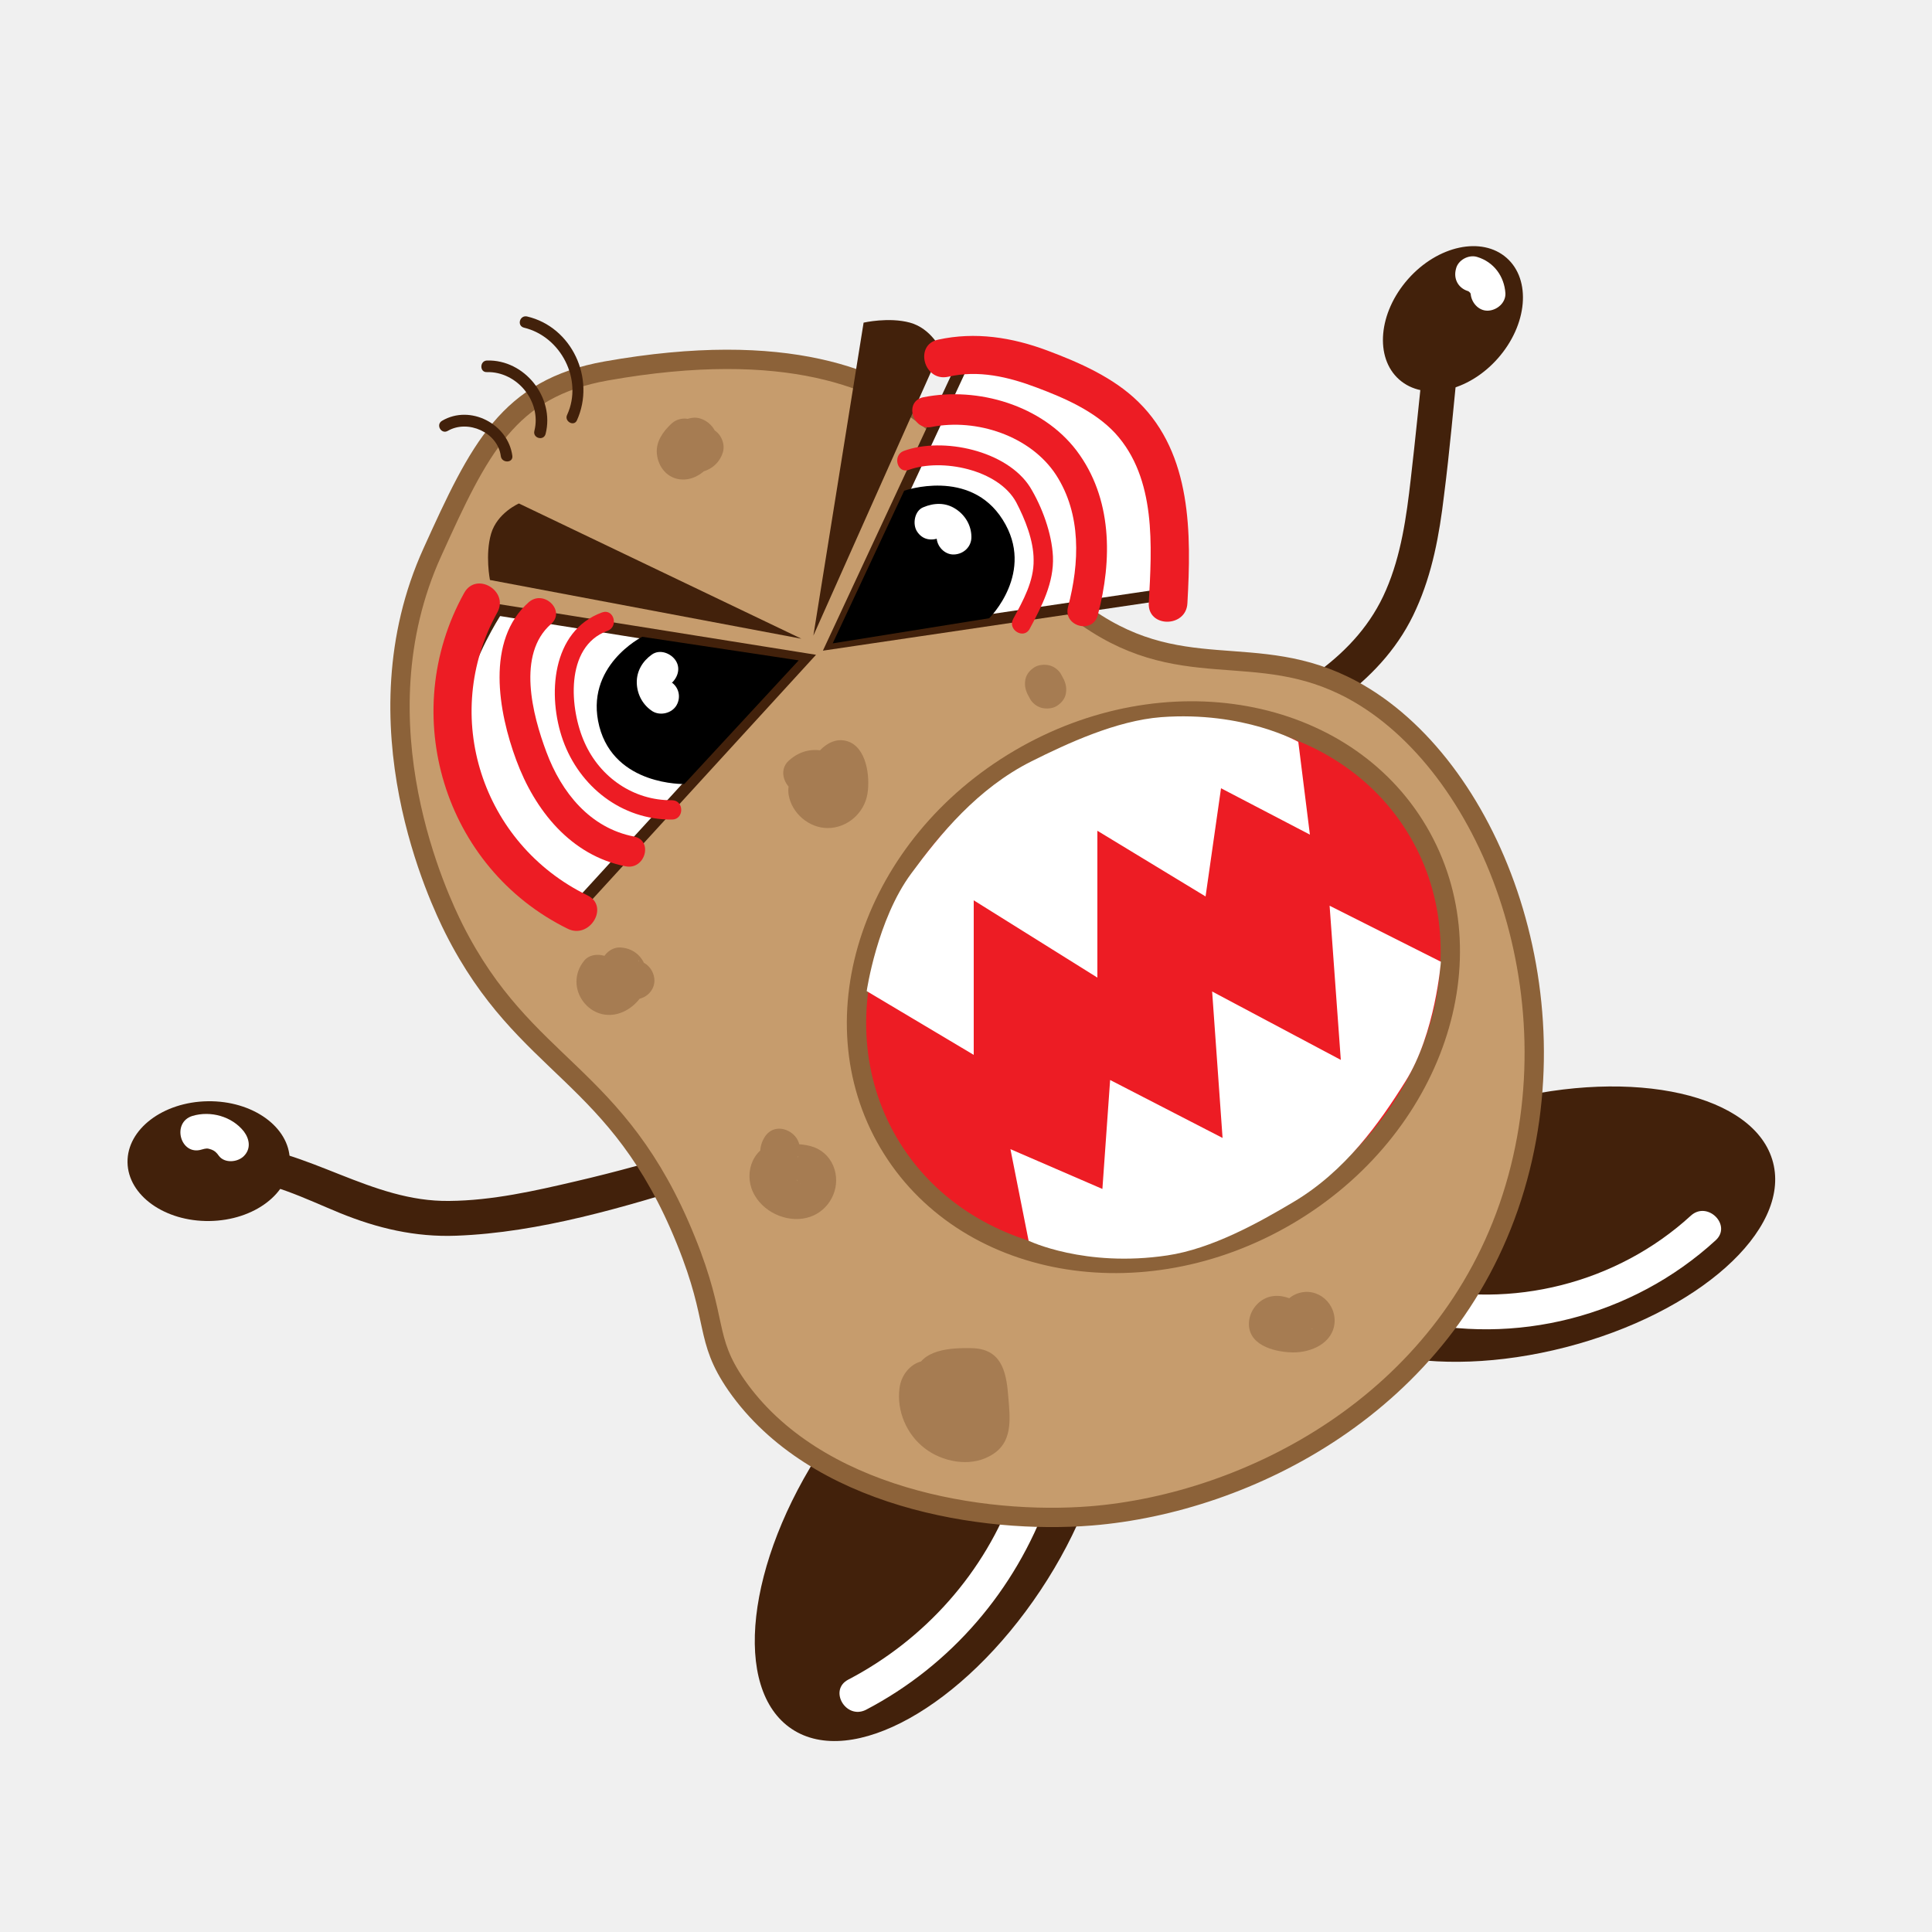
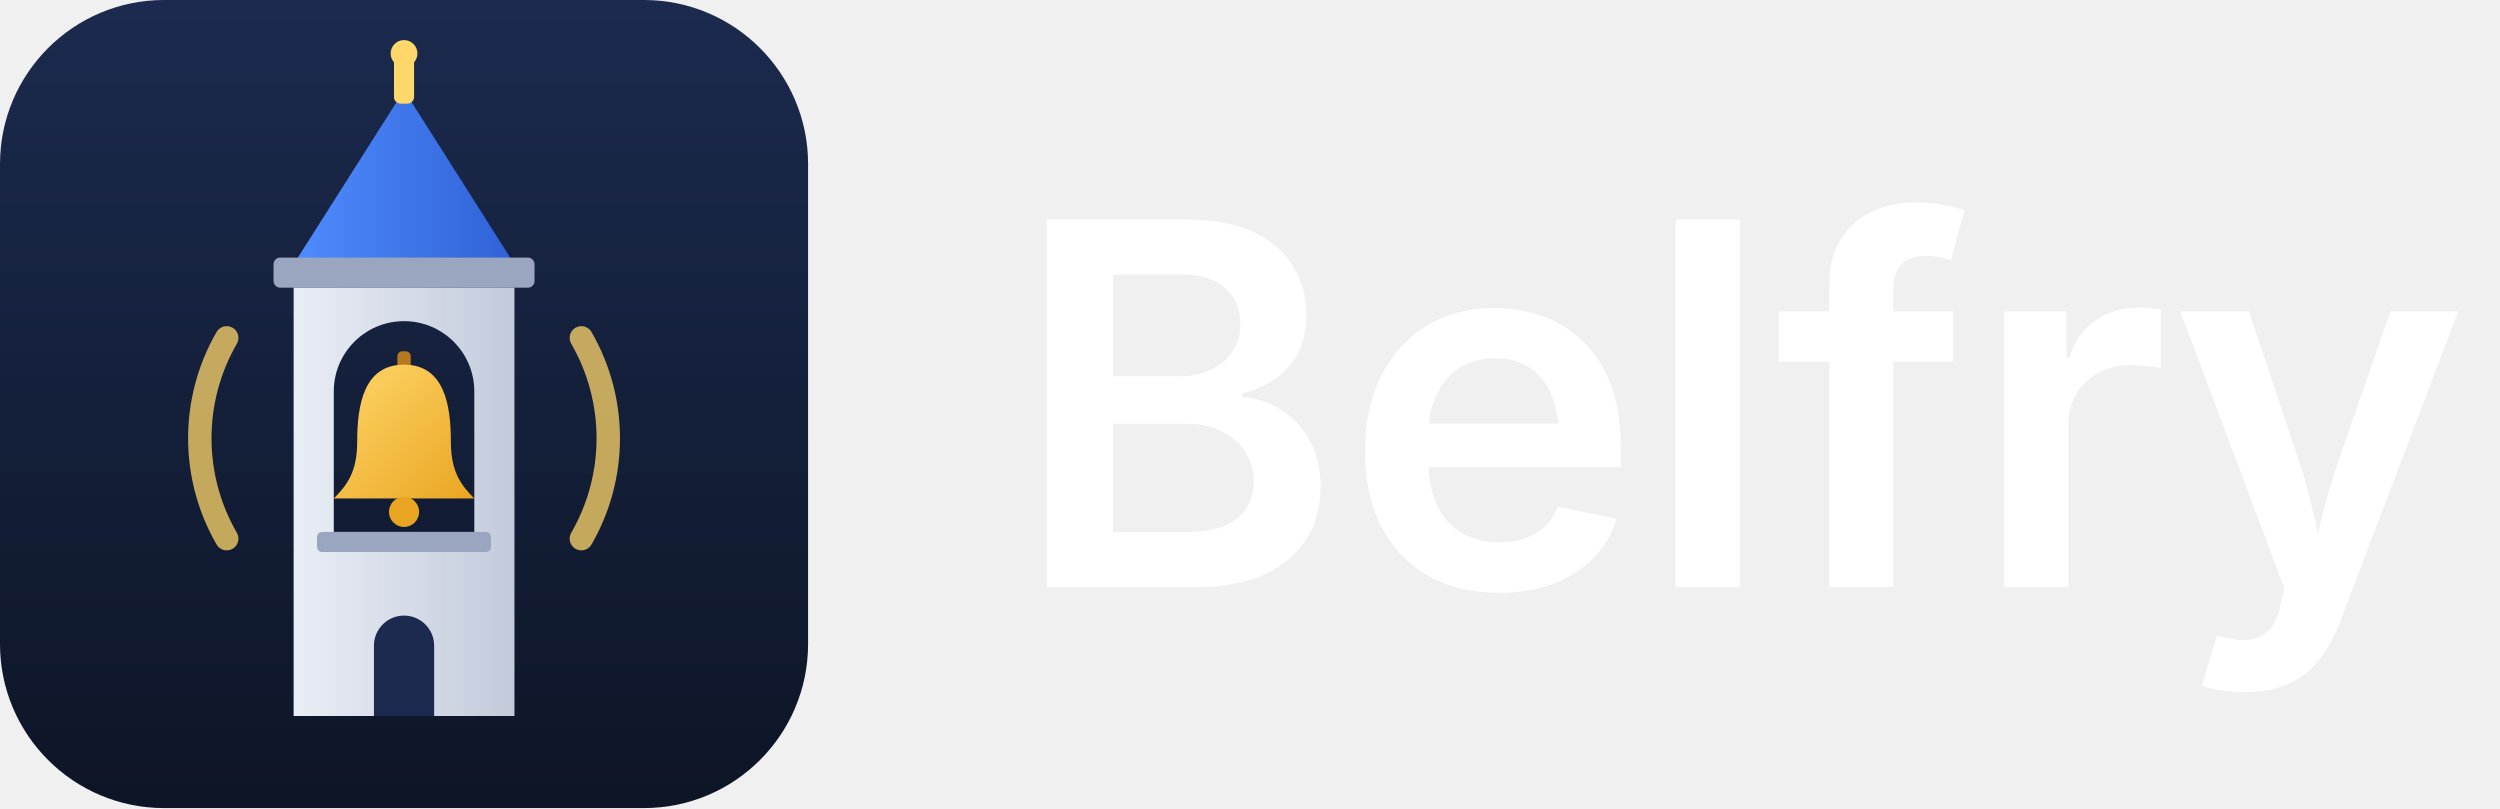
- <svg xmlns="http://www.w3.org/2000/svg" version="1.1" id="Layer_1" x="0px" y="0px" viewBox="0 0 500 500" style="enable-background:new 0 0 500 500;" xml:space="preserve">
-   <style type="text/css">
- 	.st0{display:none;}
- 	.st1{display:inline;fill:#ED1C24;}
- 	.st2{fill:#42210B;}
- 	.st3{fill:#FFFFFF;}
- 	.st4{fill:#C69C6D;stroke:#8C6239;stroke-width:5;stroke-miterlimit:10;}
- 	.st5{fill:#FFFFFF;stroke:#42210B;stroke-width:3;stroke-miterlimit:10;}
- 	.st6{fill:#ED1C24;stroke:#8C6239;stroke-width:5;stroke-miterlimit:10;}
- 	.st7{fill:#A67C52;}
- 	.st8{fill:#ED1C24;}
- </style>
-   <g class="st0">
-     <path class="st1" d="M319.8,169.3c1.5-14.2,13.7-27.2,29.9-31.9c-13.1,1.5-27.3-1.7-36-10c-8.7-8.3-10-21.9-1.4-30.1   c-12,6.7-28.1,8.1-41.4,3.4c-13.3-4.6-23.5-15.1-26.2-26.9c-2-8.8,0-17.9,2-26.7c-6.2,9.4-17.6,17.3-30.5,17.3   c-12.9,0.1-25.7-10.2-22.9-20.7c-5.5,7.8-11.4,15.9-21,20.2c-9.5,4.3-23.7,2.7-28.2-5.5c-1.6,10.8-7.5,22-19.1,27   c-9,3.9-21.5,2.2-28-3.8c5.7,11.4,4.3,25.3-4.1,35.6c-9.9,12.2-29.1,18.6-46.4,15.6c14.7,7.2,28.5,17.7,32.1,31.5   c3.7,13.8-7.1,30.7-24.1,31.7c13.6,3.1,28,7.4,35.6,17.2c7.6,9.8,2.9,26.4-11.1,28c12.8-2.6,27.4,3.9,31.9,14.2   c4.1,9.5-0.9,20.9-10.9,26.5c18.6-8.9,41-17.1,59.6-8.8c13.9,6.2,20.8,21.6,15.1,33.8c10.4-10.6,23-21.3,39.2-23.5   c12.8-1.8,27.5,4.6,31.9,14.1c-0.3-12.7,6.1-25.5,17.5-34c13.8-10.3,34.4-14,52-9.2c-11.1-7.8-14.9-22-8.9-33   c6-11,21.3-18,35.7-16.2C327.5,198.1,318.3,183.5,319.8,169.3z" />
-   </g>
-   <g>
-     <g>
-       <g>
-         <path class="st2" d="M179.7,297.3c-10.1,3.2-20.3,6-30.6,8.4c-10.7,2.5-21.7,5-32.8,5.1C96,311.1,79.9,297.2,60,296.1     c-5.8-0.3-5.8,8.7,0,9c9.9,0.5,18.9,5.1,27.9,8.8c9.8,4,19.6,6.3,30.2,5.9c21.5-0.8,43.5-7.4,64-13.8     C187.6,304.3,185.2,295.6,179.7,297.3L179.7,297.3z" />
+ <svg xmlns="http://www.w3.org/2000/svg" viewBox="0 0 198 64">
+   <defs>
+     <linearGradient id="bf-sky" x1="0" y1="0" x2="0" y2="1">
+       <stop offset="0" stop-color="#1b2a4e" />
+       <stop offset="1" stop-color="#0d1526" />
+     </linearGradient>
+     <linearGradient id="bf-stone" x1="0" y1="0" x2="1" y2="0">
+       <stop offset="0" stop-color="#e9edf5" />
+       <stop offset="1" stop-color="#c3cbdb" />
+     </linearGradient>
+     <linearGradient id="bf-roof" x1="0" y1="0" x2="1" y2="0">
+       <stop offset="0" stop-color="#4f8cff" />
+       <stop offset="1" stop-color="#2f62d6" />
+     </linearGradient>
+     <linearGradient id="bf-bell" x1="0" y1="0" x2="1" y2="1">
+       <stop offset="0" stop-color="#ffd76a" />
+       <stop offset="1" stop-color="#e9a521" />
+     </linearGradient>
+   </defs>
+   <g transform="scale(0.125)">
+     <rect width="512" height="512" rx="104" fill="url(#bf-sky)" />
+     <g transform="translate(256 248) scale(1.06) translate(-256 -246)">
+       <g fill="none" stroke="#ffd76a" stroke-linecap="round" stroke-width="14" opacity=".75">
+         <path d="M150 214 A 120 120 0 0 0 150 334" />
+         <path d="M362 214 A 120 120 0 0 1 362 334" />
      </g>
-     </g>
-     <g>
-       <g>
-         <path class="st2" d="M322.2,194.8c17.9-8,36-18.5,44.3-37.2c4.2-9.3,6-19.2,7.2-29.3c1.5-11.7,2.5-23.4,3.7-35.2     c0.6-5.8-8.4-5.7-9,0c-1.1,10.3-2.1,20.6-3.3,30.9c-1.1,9.7-2.5,19.7-6.4,28.7c-7.5,17.5-24.6,26.8-41.2,34.2     C312.4,189.4,316.9,197.2,322.2,194.8L322.2,194.8z" />
-       </g>
-     </g>
-     <g>
-       <ellipse transform="matrix(0.5541 -0.8324 0.8324 0.5541 -219.4917 376.0051)" class="st2" cx="241.2" cy="392.9" rx="65.5" ry="33.7" />
-     </g>
-     <g>
-       <g>
-         <path class="st3" d="M224.1,442.5c22-11.5,38.7-31,47.1-54.3c2-5.5-6.7-7.8-8.7-2.4c-7.6,21.1-23.1,38.5-43,48.9     C214.4,437.4,218.9,445.1,224.1,442.5L224.1,442.5z" />
-       </g>
-     </g>
-     <g>
-       <ellipse transform="matrix(0.9684 -0.2494 0.2494 0.9684 -66.4734 109.0276)" class="st2" cx="397" cy="316.8" rx="63.9" ry="32.9" />
-     </g>
-     <g>
-       <g>
-         <path class="st3" d="M363.8,341.5c28.3,7,58.7-0.8,80.2-20.5c4.3-3.9-2.1-10.3-6.4-6.4c-19.1,17.5-46.4,24.4-71.5,18.2     C360.5,331.5,358.1,340.1,363.8,341.5L363.8,341.5z" />
-       </g>
-     </g>
-     <path class="st4" d="M156.9,96c-25.4,4.5-32.9,20.2-45,46.9c-20.2,44.4,2,90.3,5.6,97.5c18.4,36.5,42.3,36.8,60,80.6   c8.6,21.2,4.6,25.2,13.1,37.5c20.4,29.2,63.7,36.1,91.9,33.8c40.3-3.3,91.5-28.8,108.8-82.5c17.1-53.2-6-112.1-41.2-131.2   c-25.3-13.7-44.9-0.5-71.2-20.6c-21.6-16.5-18.4-33.1-37.5-48.8C227.9,98.1,203.7,87.7,156.9,96z" />
-     <ellipse transform="matrix(0.6622 -0.7494 0.7494 0.6622 65.2068 309.6339)" class="st2" cx="376" cy="82.5" rx="21" ry="15.5" />
-     <g>
-       <g>
-         <path class="st3" d="M379.8,75.3c0.8,0.2-0.6-0.4-0.1-0.1c0.2,0.1,0.3,0.2,0.5,0.3c0.4,0.2-0.6-0.7-0.1-0.1     c0.1,0.1,0.7,0.8,0.2,0.2c-0.4-0.5,0,0,0.1,0.1c0.4,0.7,0,0.2,0-0.2c0,0.1,0.1,0.4,0.2,0.5c0.3,0.9-0.1-1,0-0.1     c0.1,2.3,2,4.6,4.5,4.5c2.3-0.1,4.6-2,4.5-4.5c-0.3-4.4-3-8.1-7.3-9.4c-2.2-0.7-5,0.8-5.5,3.1C376.1,72.2,377.4,74.5,379.8,75.3     L379.8,75.3z" />
-       </g>
-     </g>
-     <ellipse transform="matrix(0.9999 -1.433736e-02 1.433736e-02 0.9999 -4.303 0.8051)" class="st2" cx="54" cy="300.5" rx="21" ry="15.5" />
-     <g>
-       <g>
-         <path class="st3" d="M52.2,297.5c1.1-0.3,1.4-0.4,2.5,0c0.8,0.3,1.3,0.7,2,1.7c1.5,1.9,4.8,1.6,6.4,0c1.9-1.9,1.5-4.4,0-6.4     c-3.1-3.9-8.6-5.4-13.3-4C44.3,290.5,46.7,299.2,52.2,297.5L52.2,297.5z" />
-       </g>
-     </g>
-     <g>
-       <g>
-         <path class="st2" d="M149.3,108.8c4.9-10.8-1.3-24.2-12.9-26.9c-1.9-0.4-2.7,2.4-0.8,2.9c9.6,2.3,15.3,13.5,11.2,22.5     C145.9,109,148.5,110.5,149.3,108.8L149.3,108.8z" />
-       </g>
-     </g>
-     <g>
-       <g>
-         <path class="st2" d="M141.2,112.3c2.4-9.4-5.4-19.3-15.2-19c-1.9,0.1-1.9,3.1,0,3c7.8-0.2,14.2,7.6,12.3,15.2     C137.8,113.4,140.7,114.2,141.2,112.3L141.2,112.3z" />
-       </g>
-     </g>
-     <g>
-       <g>
-         <path class="st2" d="M132.6,118c-1.1-8.3-10.9-13.4-18.2-9.1c-1.7,1-0.2,3.6,1.5,2.6c5.2-3,12.9,0.4,13.7,6.5     C129.8,119.9,132.8,119.9,132.6,118L132.6,118z" />
-       </g>
-     </g>
-     <path class="st5" d="M215.5,166.5l34-73c0,0,35,0,46,21c7.5,14.3,8,39,8,39L215.5,166.5z" />
-     <path class="st5" d="M208.2,170.5l-79.5-12.7c0,0-19.6,29-8.4,49.9c7.6,14.2,27.8,28.5,27.8,28.5L208.2,170.5z" />
-     <path class="st2" d="M210.5,164.5l33-74c0,0-2.5-5.5-8-7s-12,0-12,0L210.5,164.5z" />
-     <path class="st2" d="M207.4,165.3l-73.1-35c0,0-5.6,2.4-7.2,7.8c-1.6,5.5-0.3,12-0.3,12L207.4,165.3z" />
-     <path d="M215.5,166.5L234,127c0,0,17-6,25.5,7.5c8.6,13.6-3.5,25.5-3.5,25.5L215.5,166.5z" />
-     <path d="M206.7,170.9l-29.6,32c0,0-18,0.5-22-14.9c-4-15.6,11.1-23.2,11.1-23.2L206.7,170.9z" />
-     <g>
-       <g>
-         <path class="st3" d="M243.4,139.1c-0.6,0.2-0.7,0.3-0.4,0.2c0.3-0.1,0.2-0.1-0.5,0.1c0.7,0-0.3,0-0.4-0.1c0.1,0,0.3,0.1,0.4,0.1     c0.3,0.1,0.2,0-0.4-0.2c0,0,0.6,0.3,0.6,0.3c0.5,0.2-0.9-0.6-0.1-0.1c0.6,0.4-0.3-0.5-0.1-0.1c0.3,0.5-0.3-1-0.1-0.2     c0.2,0.8,0-1,0-0.1c0,2.4,2.1,4.6,4.5,4.5c2.5-0.1,4.5-2,4.5-4.5c0-3-1.6-5.7-4.1-7.3c-2.6-1.7-5.6-1.6-8.4-0.4     c-2.2,0.9-2.8,4.3-1.6,6.2C238.7,139.7,241,140.1,243.4,139.1L243.4,139.1z" />
-       </g>
-     </g>
-     <g>
-       <g>
-         <path class="st3" d="M173.5,176.4c-0.5-0.3-0.1,0,0.2,0.1c-0.7-0.6,0.3,0.5,0.1,0c-0.3-0.5,0.4,0.8,0.1,0.2     c-0.4-0.8,0.2,0.2,0,0.1c0,0,0-0.6,0-0.6c-0.1,0.1-0.1,1,0,0.3c-0.1,0.2-0.1,0.3-0.2,0.5c0.2-0.3,0.2-0.4,0-0.1     c-0.2,0.2-0.2,0.3-0.1,0.1c0.2-0.2,0.1-0.2-0.3,0.2c1.9-1.4,3-4,1.6-6.2c-1.2-1.9-4.1-3.1-6.2-1.6c-2.4,1.7-4,4.3-3.9,7.4     c0.1,3,1.6,5.7,4.1,7.3c2,1.2,5,0.5,6.2-1.6C176.3,180.4,175.7,177.7,173.5,176.4L173.5,176.4z" />
-       </g>
-     </g>
-     <ellipse transform="matrix(0.862 -0.5069 0.5069 0.862 -88.3186 186.5516)" class="st6" cx="298.5" cy="255.5" rx="79.5" ry="68.5" />
-     <g>
-       <g>
-         <path class="st7" d="M173.6,109.8c-2.1,2-3.9,4.6-3.6,7.6c0.3,3.5,2.8,6.6,6.6,6.7c6,0.2,11.5-7.7,8.2-13c-1-1.7-3.1-3.1-5.2-3     c-1.7,0.1-3.1,0.8-4.4,1.9c-2,1.8-2.8,5.2-1.9,7.7c2.4,6.6,11.8,5.9,13.8-0.7c0.7-2.5-0.9-5.6-3.5-6.2c-2.7-0.6-5.4,0.8-6.2,3.5     c0.6-2.1,3.1-2.6,4.6-1c0.8,0.9,1,1.8,0.8,2.8c0.2-0.5,0.1-0.4-0.1,0.3c-0.4,0.7-1,1.2-1.8,1.4c-0.9,0-1.8,0-2.7,0     c-1.8-0.6-2.5-1.6-2.3-3.1c-0.1-0.4-0.1-0.7,0.1-1c0.2-0.3,0.1-0.3-0.1,0.1c0.1-0.1,0.2-0.2,0.3-0.4c-0.2,0.3-0.5,0.5-0.7,0.8     c-0.1,0.1-0.2,0.2-0.3,0.3c-0.3,0.2-0.2,0.2,0.1-0.1c1.3,0.2,2.6,0.4,3.9,0.6c0.2,0.4,0.5,0.9,0.7,1.3c0.2,0.6-0.2,0.9-0.2,1.4     c0,0.4,0.4-0.5-0.1,0.1c0.3-0.4,0.6-0.7,1-1c1.9-1.8,2-5.3,0-7.1C178.7,107.9,175.6,107.8,173.6,109.8L173.6,109.8z" />
-       </g>
-     </g>
-     <g>
-       <g>
-         <path class="st7" d="M151.2,248.6c-5.7,7,1.7,16.9,10,13.3c3.4-1.5,6.3-5,6.3-8.9c0-4.2-2.7-7.6-7-7.8c-3.1-0.1-5.8,3.3-4.8,6.3     c1.2,3.4,3.7,6.1,7.3,7c2.6,0.6,5.4-0.8,6.2-3.5c0.7-2.5-0.9-5.5-3.5-6.2c-1.7-0.4,0,0.1-0.2,0.1c-0.4,0-0.4-0.8-0.1-0.1     c-1.6,2.1-3.2,4.2-4.8,6.3c-2.4-0.1-2.8-1.1-3-2.6c0.1,0.7-0.1,0.2,0.1-0.1c0.7-0.9-0.5,0.5,0,0c-0.5,0.5-0.3,0.1-0.2,0.2     c0.1,0,0.6,0,0.7,0c0.4,0.1,0.5,0.4,0.8,0.6c0.2,0.3,0.2,0.2-0.1-0.2c0.1,0.1,0.1,0.3,0.2,0.4c0,1,0.1,1.1-0.7,2.1     c1.7-2.1,2-5,0-7.1C156.5,246.8,152.9,246.5,151.2,248.6L151.2,248.6z" />
-       </g>
-     </g>
-     <g>
-       <g>
-         <path class="st7" d="M204.1,205.7c0.8,4.8,5.3,8.6,10.1,8.6c5.1,0,9.5-3.9,10.3-8.9c0.7-4.4-0.2-12.1-5.3-13.6     c-2.7-0.8-5.2,0.5-7,2.4c-1.1,1.2-1.5,1.7-3.1,1.2c0.7,2.8,1.5,5.6,2.2,8.4c0.2-0.2-0.5,0.2-0.5,0.2c6.3,1.4,8.9-8.2,2.7-9.6     c-3.5-0.8-6.6,0-9.3,2.4c-3,2.6-1.1,7.2,2.2,8.4c2.6,0.9,5.5,0.8,8-0.2c1.3-0.5,2.4-1.2,3.4-2.1c0.4-0.3,0.7-0.6,1-1     c0.2-0.3,0.4-0.5,0.6-0.7c0.4-0.4,0.3-0.4-0.5,0.3c-0.9,0-1.8,0-2.7,0c0.2,0.1,0.3,0.1,0.5,0.2c-0.7-0.4-1.5-0.9-2.2-1.3     c0.1,0.2,0.3,0.3,0.4,0.5c-0.4-0.7-0.9-1.5-1.3-2.2c0.4,1.2,0.8,2.5,1,3.7c0,0.4,0,0.8,0,1.2c0,0.5-0.5,0.9,0,0.4     c-0.8,0.6-0.9,0.2-1.1-0.9c-0.4-2.7-3.8-4.1-6.2-3.5C204.7,200.3,203.7,203,204.1,205.7L204.1,205.7z" />
-       </g>
-     </g>
-     <g>
-       <g>
-         <path class="st7" d="M265.9,179.6c0.2,0.4,0.5,0.9,0.7,1.3c0.6,1.1,1.8,2,3,2.3c1.2,0.3,2.8,0.2,3.9-0.5c1.1-0.7,2-1.7,2.3-3     c0.3-1.4,0.1-2.6-0.5-3.9c-0.2-0.4-0.5-0.9-0.7-1.3c-0.6-1.1-1.8-2-3-2.3c-1.2-0.3-2.8-0.2-3.9,0.5c-1.1,0.7-2,1.7-2.3,3     C265.1,177.1,265.3,178.3,265.9,179.6L265.9,179.6z" />
-       </g>
-     </g>
-     <g>
-       <g>
-         <path class="st7" d="M200.4,295.8c-6.1,1.6-8.1,8.6-5,13.7c2.8,4.7,9.1,7.2,14.3,5.4c4.9-1.7,7.8-7.1,6.3-12.2     c-0.8-2.7-2.7-4.8-5.3-5.8c-1.4-0.5-2.8-0.7-4.2-0.8c-0.1,0-0.9-0.1-0.9-0.1c0.2-0.4,1.2,2.5,0.9,0.7c0,0.9,0,1.8,0,2.7     c-0.1,0.1-0.1,0.1-0.2,0.2c3.1-5.6-5.5-10.7-8.6-5c-1.7,3-1.1,6.6,1.4,9c1.3,1.2,2.8,2,4.5,2.3c0.8,0.1,1.6,0.2,2.4,0.3     c0.4,0,0.7,0,1.1,0.1c0.2,0.1,0.1,0.1-0.2-0.1c0,0.1-0.6-0.5-0.6-0.5c-0.1-0.1-0.1-0.2,0-0.3c0.1-0.3,0.1-0.1-0.1,0.5     c-0.3-0.1,0.7-0.2-0.3-0.3c-0.9-0.1-1.1-0.6-1.8-0.9c0,0-0.2-0.3-0.3-0.3c0.3,0-0.8,1.2-0.8,1.2     C209.3,303.8,206.6,294.2,200.4,295.8L200.4,295.8z" />
-       </g>
-     </g>
-     <g>
-       <g>
-         <path class="st7" d="M244.8,355.3c-4-6.2-11.2-2.3-12,3.9c-0.8,5.9,1.8,12,6.5,15.6c4.5,3.5,11.5,4.9,16.7,2.1     c6.4-3.3,5.4-9.8,4.9-15.9c-0.5-6.3-1.9-12-9.5-12.1c-5.1-0.1-13.1,0.2-14.5,6.4c-1.2,5.4,2.5,12.8,8.2,13.8     c6.2,1.1,11.2-5.5,7.8-11c-2.2-3.5-8.1-3.1-9.1,1.2c-1.1,4.4,0.5,8,4.1,10.6c5.2,3.8,10.2-4.8,5-8.6c0.2,0.2,0.4,0.5,0.5,0.7     c-3,0.4-6.1,0.8-9.1,1.2c-0.4-0.7,3.4-3.1,2.9-4.8c-0.8-2.6-1.7,1.4-1.9,1.1c0,0.1,5.2-0.1,5.6-0.4c0.7,0.1,0.8-0.1,0.2-0.6     c-0.4-0.7-0.5-0.8-0.4-0.3c-0.2,0.3,0.2,1.9,0.2,2.3c0.2,2,0.3,4,0.5,5.9c0.1,1.6,0.4,1.7-1.1,2c-1.3,0.2-2.9-0.3-4-0.9     c-1.4-0.8-2.5-2-3.1-3.5c-0.3-0.7-0.4-1.3-0.5-2c0-0.3-0.1-0.7,0-1c0.2-1.9-1.1-1.5-3.8,1.2c-1-0.8-2-1.5-3-2.3     c0.1,0.2,0.2,0.4,0.4,0.6C239.6,365.7,248.3,360.7,244.8,355.3L244.8,355.3z" />
-       </g>
-     </g>
-     <g>
-       <g>
-         <path class="st7" d="M336.5,337.4c-2.4-1.5-5.1-2.5-7.9-1.8c-2.7,0.7-4.9,3.2-5.3,6c-0.9,6.4,6.3,8.3,11.2,8.4     c4.8,0.1,10.6-2.4,10.9-7.9c0.2-5.6-5.5-9.6-10.6-6.9c-5.7,3-0.7,11.6,5,8.6c-0.1,0.1-0.2,0.1-0.3,0.2c-0.9,0-1.8,0-2.7,0     c-2.1-0.4-1.4-4.8-0.3-4.3c0,0-1.3,0.3-1.3,0.3c-0.6,0-1.2,0-1.8-0.1c-0.5-0.1-1-0.2-1.5-0.4c-1.2-0.5-1-0.2,0.6,0.7     c0.2,0.8,0.5,1.7,0.7,2.5c-3.4,1.1-4.4,1.9-2.8,2.7c0.4,0.2,0.7,0.4,1.1,0.7C336.9,349.6,341.9,340.9,336.5,337.4L336.5,337.4z" />
-       </g>
-     </g>
-     <path class="st3" d="M224.3,256.5L252,273v-40l32,20v-38l28,17l4-28l23,12l-3-24c0,0-14-8-35.5-6.4c-11.6,0.9-24.3,6.8-33.5,11.4   c-14,7-23.7,18.9-31.2,29.1C227,238,224.3,256.5,224.3,256.5z" />
-     <path class="st3" d="M372.9,248.9l-28.8-14.5l2.9,39.9l-33.3-17.7l2.7,37.9l-29.1-15l-2,28.2l-23.8-10.3l4.7,23.7   c0,0,14.5,7,35.9,3.8c11.5-1.7,23.7-8.5,32.6-13.8c13.5-8,22.3-20.5,29-31.2C371.5,267.5,372.9,248.9,372.9,248.9z" />
-   </g>
-   <g>
-     <g>
-       <path class="st8" d="M235.2,121.6c8.5-3.1,23.2-0.1,27.8,8.4c2.3,4.4,4.5,9.9,4.5,14.9c0.1,5.5-2.7,10.5-5.3,15.3    c-1.5,2.8,2.8,5.4,4.3,2.5c3.1-5.8,6.3-11.9,6-18.7c-0.3-6-2.8-12.8-5.9-17.9c-6-9.5-22.6-13.1-32.7-9.4    C230.9,117.8,232.2,122.7,235.2,121.6L235.2,121.6z" />
+       <path d="M256 66 L322 170 L190 170 Z" fill="url(#bf-roof)" />
+       <rect x="250" y="44" width="12" height="30" rx="4" fill="#ffd76a" />
+       <circle cx="256" cy="44" r="8" fill="#ffd76a" />
+       <rect x="178" y="166" width="156" height="18" rx="4" fill="#9aa6bf" />
+       <path fill="url(#bf-stone)" fill-rule="evenodd" d="M190 184 H322 V440 H190 Z M214 330 V246 A42 42 0 0 1 298 246 V330 Z" />
+       <rect x="252" y="222" width="8" height="12" rx="3" fill="#b7791f" />
+       <path d="M256 230 C232 230 228 254 228 276 C228 294 222 302 214 310 H298 C290 302 284 294 284 276 C284 254 280 230 256 230 Z" fill="url(#bf-bell)" />
+       <circle cx="256" cy="318" r="9" fill="#e9a521" />
+       <rect x="204" y="330" width="104" height="12" rx="3" fill="#9aa6bf" />
+       <path d="M238 440 V398 A18 18 0 0 1 274 398 V440 Z" fill="#1b2a4e" />
    </g>
  </g>
-   <g>
-     <g>
-       <path class="st8" d="M241.1,110.5c11.6-2.3,25.6,2.3,32.2,12.4c6.6,10.2,6.1,22.8,3.1,34.2c-1.3,5,6.4,7.1,7.7,2.1    c3.8-14.3,3.8-30.3-5.5-42.6c-8.9-11.7-25.5-16.6-39.6-13.8C233.9,103.8,236.1,111.5,241.1,110.5L241.1,110.5z" />
-     </g>
-   </g>
-   <g>
-     <g>
-       <path class="st8" d="M245.4,97.5c7.8-1.8,15.5,0,22.9,2.8c7.2,2.7,15,6.1,20.3,11.8c10.7,11.7,9.5,29.3,8.7,44    c-0.3,6.4,9.7,6.4,10,0c1-17.9,1.2-38.5-12.7-52.1c-6.4-6.3-15.3-10.2-23.6-13.3c-9.1-3.4-18.6-4.9-28.2-2.8    C236.5,89.2,239.1,98.9,245.4,97.5L245.4,97.5z" />
-     </g>
-   </g>
-   <g>
-     <g>
-       <path class="st8" d="M155.8,158.5c-13.1,4.8-14.2,21.6-10.1,33.1c4.3,12,15.2,20.6,28.2,20.5c3.2,0,3.2-5,0-5    c-9.9,0.1-18.6-5.9-22.6-14.9c-3.9-8.6-5.2-24.8,5.8-28.9C160.2,162.3,158.9,157.4,155.8,158.5L155.8,158.5z" />
-     </g>
-   </g>
-   <g>
-     <g>
-       <path class="st8" d="M164.1,216.5c-11.4-2.2-18.8-11.4-22.7-21.9c-3.6-9.6-7.7-25.3,1.2-33.1c3.9-3.4-1.8-9-5.7-5.7    c-11.3,9.9-7.9,28.5-3.3,40.9c4.8,13,14.1,24.7,28.3,27.5C167,225.2,169.1,217.5,164.1,216.5L164.1,216.5z" />
-     </g>
-   </g>
-   <g>
-     <g>
-       <path class="st8" d="M152,231.7c-27.3-13.3-38.1-46.5-23.3-73.2c3.1-5.6-5.5-10.7-8.6-5c-17.3,31.2-5.3,71.1,26.9,86.9    C152.7,243.1,157.8,234.5,152,231.7L152,231.7z" />
-     </g>
-   </g>
+   <path fill="#ffffff" d="M94.67 46.50L82.93 46.50L82.93 17.40L94.06 17.40Q97.21 17.40 99.30 18.39Q101.39 19.39 102.42 21.09Q103.46 22.79 103.46 24.96L103.46 24.96Q103.46 26.73 102.77 27.99Q102.09 29.25 100.95 30.04Q99.80 30.82 98.38 31.15L98.38 31.15L98.38 31.44Q99.92 31.52 101.35 32.38Q102.77 33.24 103.68 34.80Q104.59 36.36 104.59 38.57L104.59 38.57Q104.59 40.84 103.50 42.63Q102.40 44.43 100.21 45.46Q98.01 46.50 94.67 46.50L94.67 46.50ZM88.14 33.57L88.14 42.14L93.85 42.14Q96.74 42.14 98.02 41.03Q99.30 39.92 99.30 38.18L99.30 38.18Q99.30 36.87 98.65 35.83Q98.01 34.78 96.83 34.18Q95.64 33.57 94.02 33.57L94.02 33.57L88.14 33.57ZM88.14 21.73L88.14 29.80L93.40 29.80Q94.79 29.80 95.88 29.29Q96.97 28.79 97.61 27.85Q98.24 26.91 98.24 25.62L98.24 25.62Q98.24 23.92 97.05 22.83Q95.86 21.73 93.52 21.73L93.52 21.73L88.14 21.73ZM118.71 46.95L118.71 46.95Q115.41 46.95 113.04 45.56Q110.66 44.18 109.38 41.66Q108.11 39.14 108.11 35.72L108.11 35.72Q108.11 32.34 109.37 29.80Q110.63 27.26 112.94 25.83Q115.25 24.39 118.38 24.39L118.38 24.39Q120.37 24.39 122.18 25.04Q123.98 25.68 125.38 27.03Q126.78 28.38 127.57 30.46Q128.36 32.54 128.36 35.41L128.36 35.41L128.36 37.01L113.14 37.01Q113.22 38.80 113.85 40.09L113.85 40.09Q114.55 41.52 115.82 42.24Q117.09 42.96 118.77 42.96L118.77 42.96Q119.88 42.96 120.79 42.64Q121.70 42.32 122.36 41.69Q123.03 41.05 123.36 40.13L123.36 40.13L128.03 41.09Q127.50 42.85 126.23 44.17Q124.96 45.48 123.06 46.22Q121.15 46.95 118.71 46.95ZM113.16 33.55L113.16 33.55L123.42 33.55Q123.30 32.34 122.89 31.32L122.89 31.32Q122.32 29.94 121.20 29.16Q120.08 28.38 118.40 28.38Q116.72 28.38 115.55 29.17Q114.38 29.96 113.77 31.27L113.77 31.27Q113.28 32.32 113.16 33.55ZM132.71 17.40L137.79 17.40L137.79 46.50L132.71 46.50L132.71 17.40ZM149.94 24.66L154.67 24.66L154.67 28.65L149.94 28.65L149.94 46.50L144.88 46.50L144.88 28.65L140.88 28.65L140.88 24.66L144.88 24.66L144.88 22.57Q144.88 20.39 145.79 18.94Q146.70 17.50 148.25 16.76Q149.80 16.03 151.66 16.03L151.66 16.03Q153.01 16.03 154.04 16.25Q155.08 16.46 155.57 16.64L155.57 16.64L154.53 20.58Q154.20 20.48 153.72 20.38Q153.24 20.27 152.60 20.27L152.60 20.27Q151.17 20.27 150.56 20.97Q149.94 21.68 149.94 22.96L149.94 22.96L149.94 24.66ZM163.81 46.50L158.73 46.50L158.73 24.66L163.65 24.66L163.65 28.32L163.89 28.32Q164.47 26.42 165.94 25.40Q167.40 24.37 169.28 24.37L169.28 24.37Q169.71 24.37 170.23 24.41Q170.76 24.45 171.13 24.51L171.13 24.51L171.13 29.18Q170.82 29.08 170.12 29Q169.41 28.92 168.73 28.92L168.73 28.92Q167.32 28.92 166.20 29.53Q165.08 30.13 164.44 31.20Q163.81 32.26 163.81 33.65L163.81 33.65L163.81 46.50ZM174.39 54.29L174.39 54.29L175.59 50.33L176.19 50.48Q177.34 50.78 178.24 50.65Q179.14 50.52 179.75 49.87Q180.35 49.21 180.61 47.96L180.61 47.96L180.92 46.58L172.68 24.66L178.11 24.66L182.09 36.54Q182.79 38.65 183.24 40.74L183.24 40.74Q183.40 41.50 183.57 42.26L183.57 42.26Q183.77 41.50 183.96 40.72L183.96 40.72Q184.49 38.63 185.20 36.54L185.20 36.54L189.32 24.66L194.69 24.66L185.31 49.31Q184.65 51.05 183.65 52.29Q182.66 53.53 181.21 54.18Q179.77 54.82 177.79 54.82L177.79 54.82Q176.72 54.82 175.81 54.66Q174.90 54.51 174.39 54.29Z" />
</svg>
